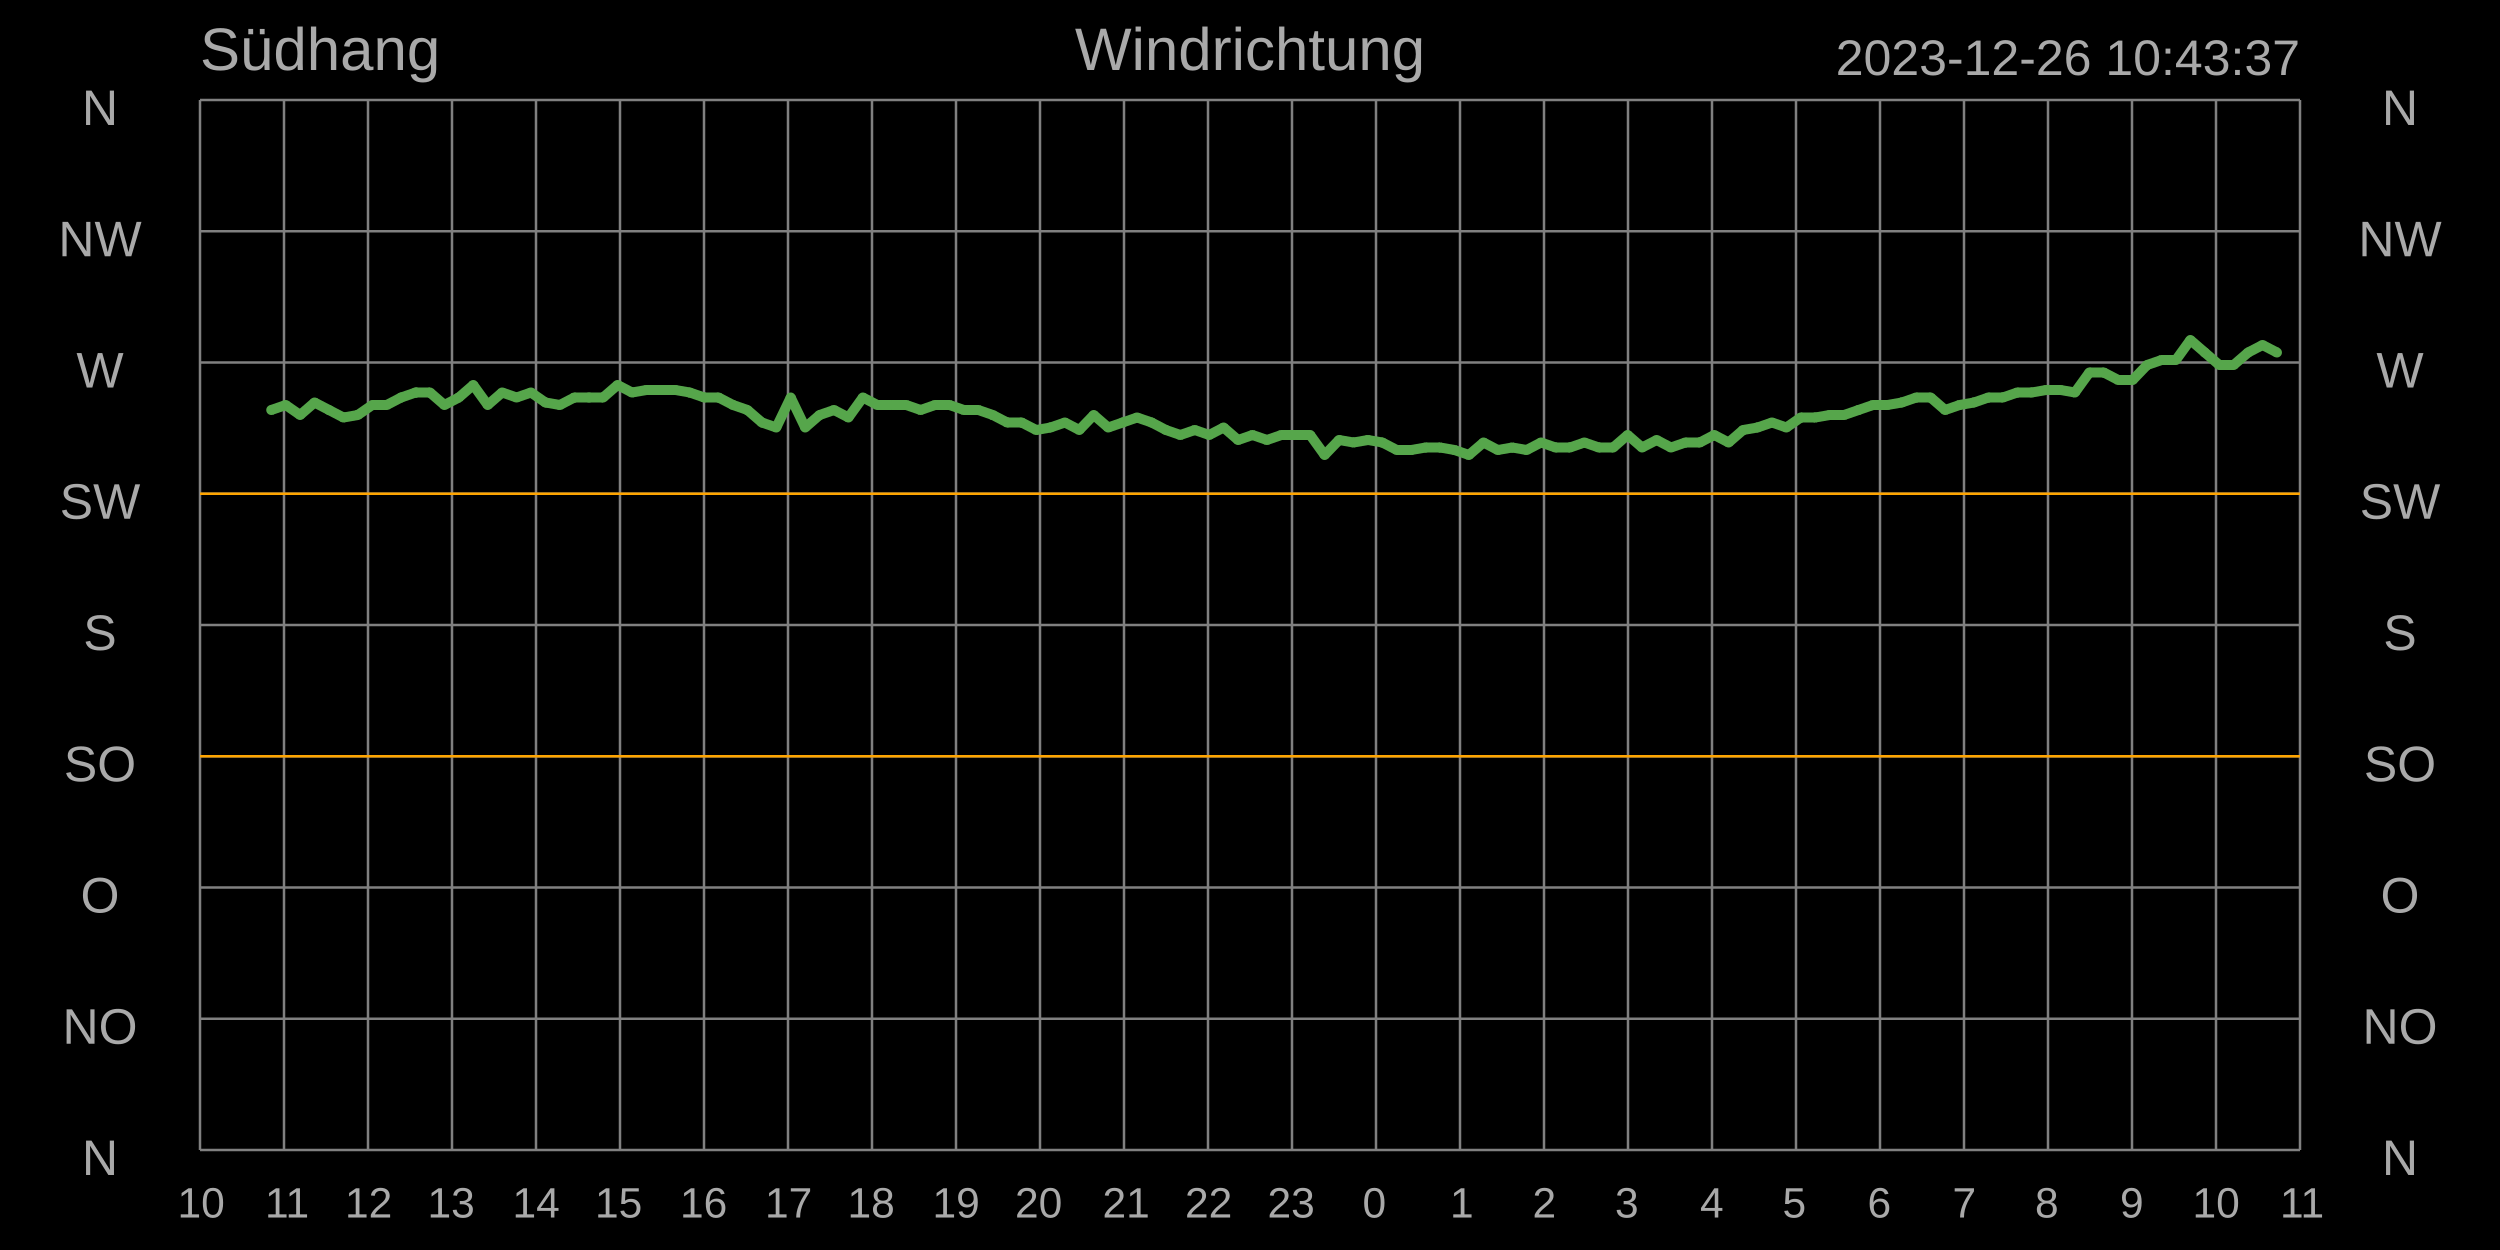
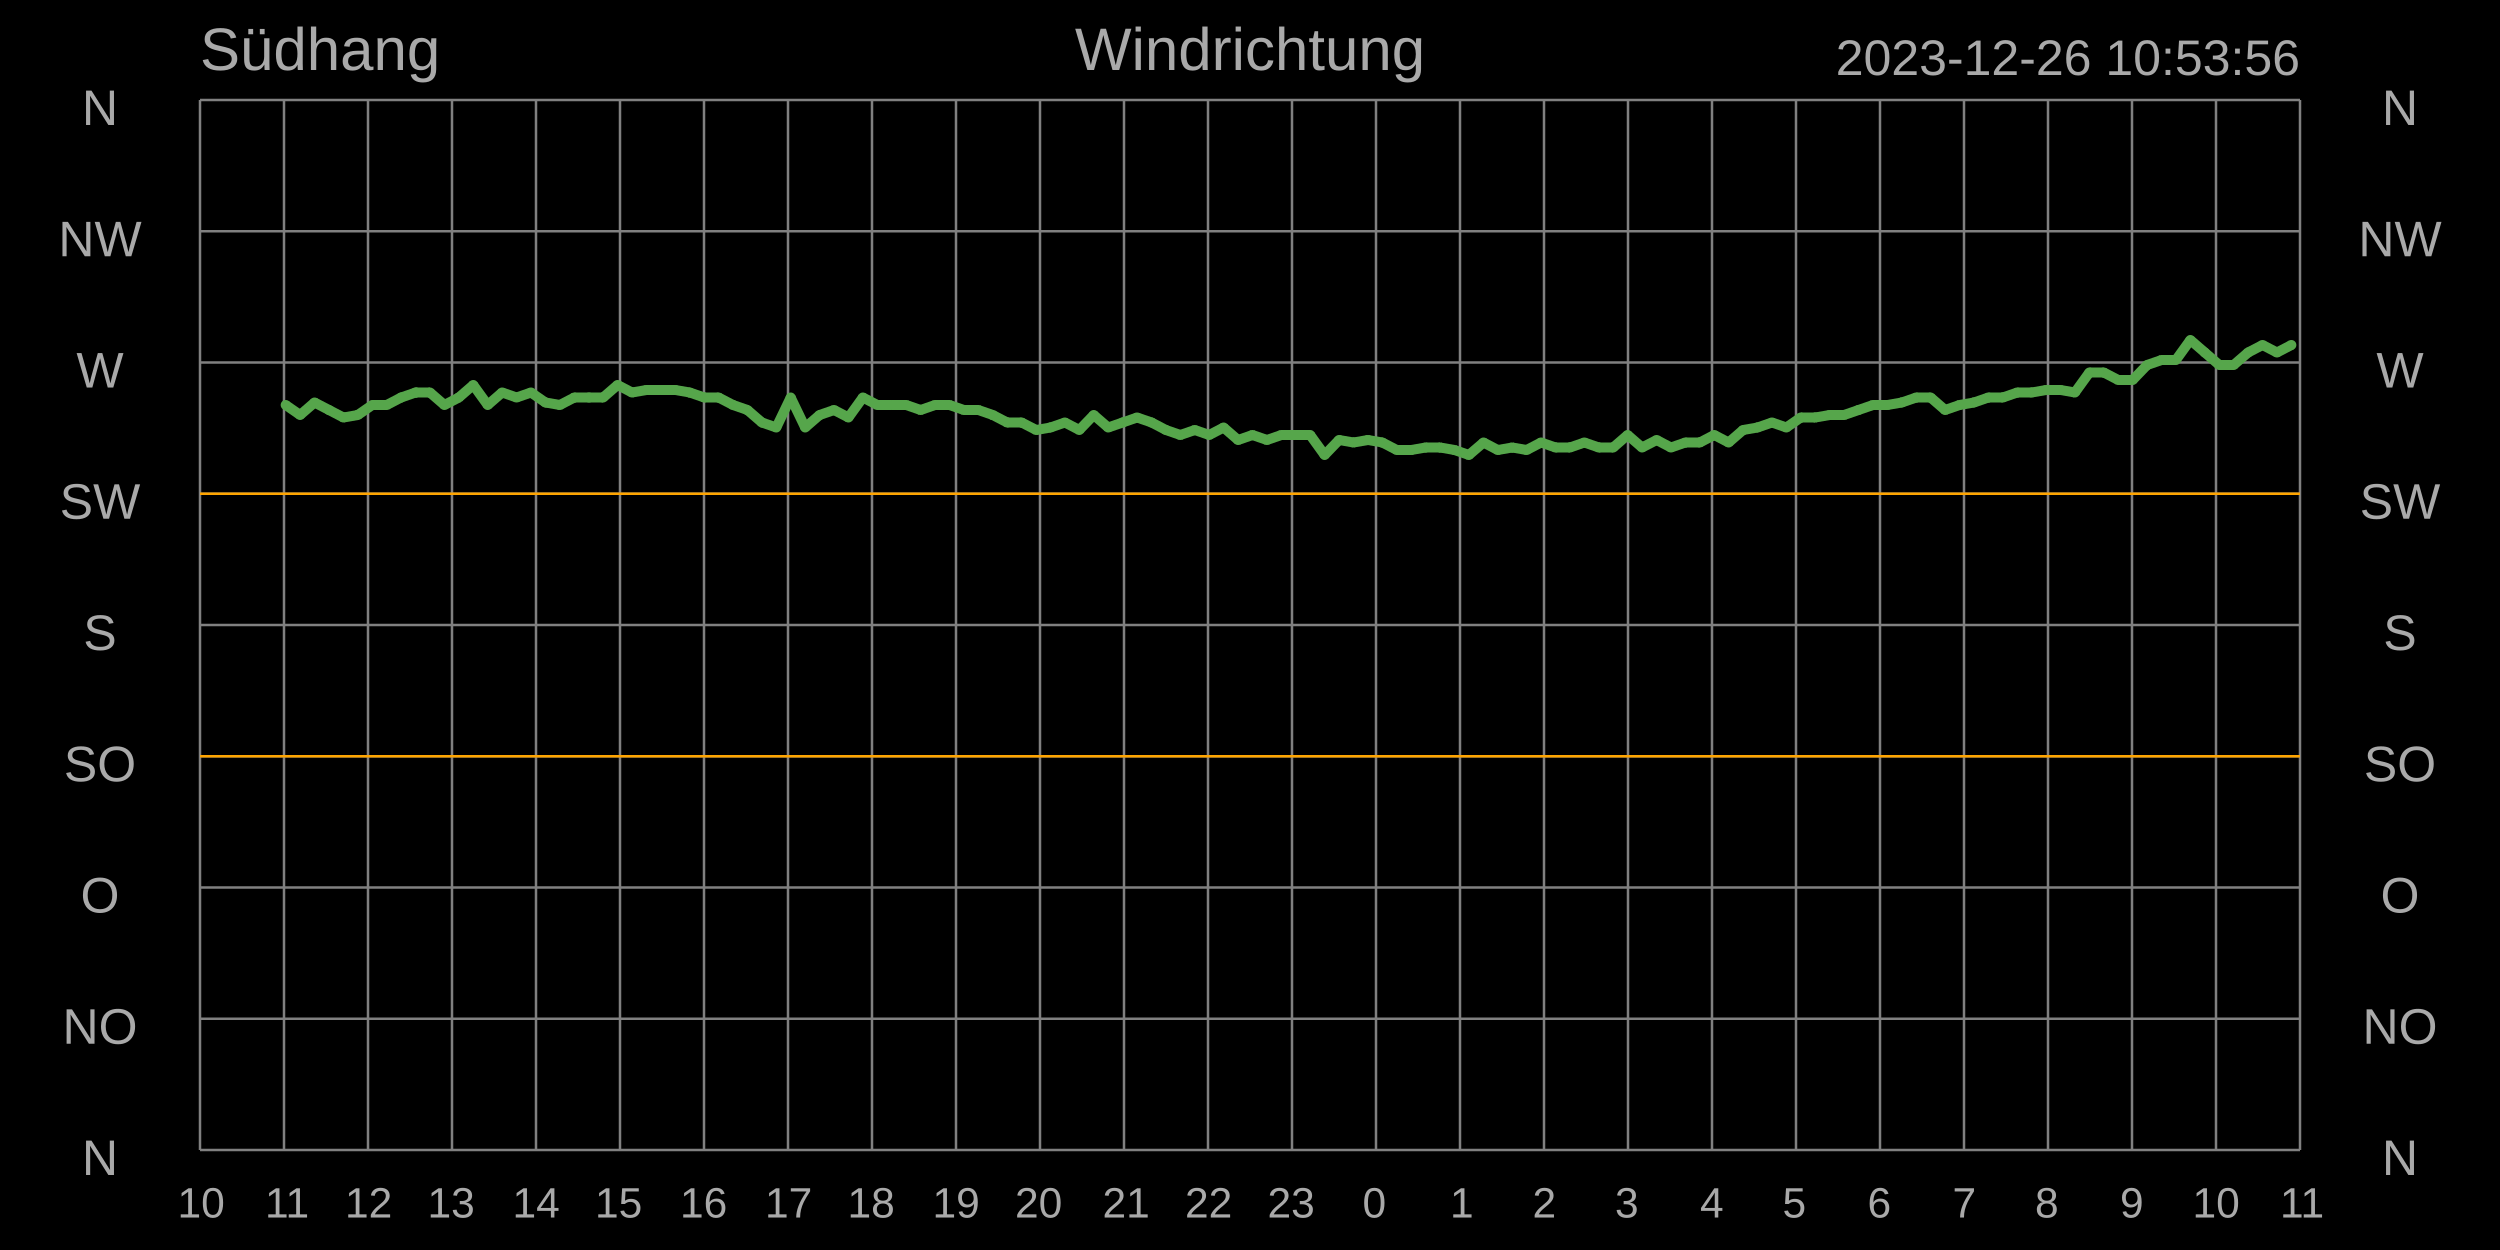
<svg xmlns="http://www.w3.org/2000/svg" baseProfile="full" height="500" version="1.1" width="1000">
  <defs />
  <rect fill="#000000" height="500" width="1000" x="0" y="0" />
  <line stroke="#808080" x1="80" x2="920" y1="40.0" y2="40.0" />
  <line stroke="#808080" x1="80" x2="920" y1="92.5" y2="92.5" />
  <line stroke="#808080" x1="80" x2="920" y1="145.0" y2="145.0" />
  <line stroke="#808080" x1="80" x2="920" y1="197.5" y2="197.5" />
  <line stroke="#808080" x1="80" x2="920" y1="250.0" y2="250.0" />
  <line stroke="#808080" x1="80" x2="920" y1="302.5" y2="302.5" />
  <line stroke="#808080" x1="80" x2="920" y1="355.0" y2="355.0" />
  <line stroke="#808080" x1="80" x2="920" y1="407.5" y2="407.5" />
  <line stroke="#808080" x1="80" x2="920" y1="460.0" y2="460.0" />
  <line stroke="#808080" x1="80.0" x2="80.0" y1="40" y2="460" />
  <line stroke="#808080" x1="113.6" x2="113.6" y1="40" y2="460" />
  <line stroke="#808080" x1="147.2" x2="147.2" y1="40" y2="460" />
  <line stroke="#808080" x1="180.8" x2="180.8" y1="40" y2="460" />
  <line stroke="#808080" x1="214.4" x2="214.4" y1="40" y2="460" />
  <line stroke="#808080" x1="248" x2="248" y1="40" y2="460" />
  <line stroke="#808080" x1="281.6" x2="281.6" y1="40" y2="460" />
  <line stroke="#808080" x1="315.2" x2="315.2" y1="40" y2="460" />
  <line stroke="#808080" x1="348.8" x2="348.8" y1="40" y2="460" />
  <line stroke="#808080" x1="382.4" x2="382.4" y1="40" y2="460" />
  <line stroke="#808080" x1="416" x2="416" y1="40" y2="460" />
  <line stroke="#808080" x1="449.6" x2="449.6" y1="40" y2="460" />
  <line stroke="#808080" x1="483.2" x2="483.2" y1="40" y2="460" />
  <line stroke="#808080" x1="516.8" x2="516.8" y1="40" y2="460" />
  <line stroke="#808080" x1="550.4" x2="550.4" y1="40" y2="460" />
  <line stroke="#808080" x1="584" x2="584" y1="40" y2="460" />
  <line stroke="#808080" x1="617.6" x2="617.6" y1="40" y2="460" />
  <line stroke="#808080" x1="651.2" x2="651.2" y1="40" y2="460" />
  <line stroke="#808080" x1="684.8" x2="684.8" y1="40" y2="460" />
  <line stroke="#808080" x1="718.4" x2="718.4" y1="40" y2="460" />
  <line stroke="#808080" x1="752" x2="752" y1="40" y2="460" />
  <line stroke="#808080" x1="785.6" x2="785.6" y1="40" y2="460" />
  <line stroke="#808080" x1="819.2" x2="819.2" y1="40" y2="460" />
  <line stroke="#808080" x1="852.8" x2="852.8" y1="40" y2="460" />
  <line stroke="#808080" x1="886.4" x2="886.4" y1="40" y2="460" />
  <line stroke="#808080" x1="920" x2="920" y1="40" y2="460" />
  <text fill="#A9A9A9" font-size="20px" style="font-family:Arial" text-anchor="middle" x="40.0" y="50.0"> N</text>
  <text fill="#A9A9A9" font-size="20px" style="font-family:Arial" text-anchor="middle" x="40.0" y="102.5">NW</text>
  <text fill="#A9A9A9" font-size="20px" style="font-family:Arial" text-anchor="middle" x="40.0" y="155.0"> W</text>
  <text fill="#A9A9A9" font-size="20px" style="font-family:Arial" text-anchor="middle" x="40.0" y="207.5">SW</text>
  <text fill="#A9A9A9" font-size="20px" style="font-family:Arial" text-anchor="middle" x="40.0" y="260.0"> S</text>
  <text fill="#A9A9A9" font-size="20px" style="font-family:Arial" text-anchor="middle" x="40.0" y="312.5">SO</text>
  <text fill="#A9A9A9" font-size="20px" style="font-family:Arial" text-anchor="middle" x="40.0" y="365.0"> O</text>
  <text fill="#A9A9A9" font-size="20px" style="font-family:Arial" text-anchor="middle" x="40.0" y="417.5">NO</text>
  <text fill="#A9A9A9" font-size="20px" style="font-family:Arial" text-anchor="middle" x="40.0" y="470.0"> N</text>
  <text fill="#A9A9A9" font-size="20px" style="font-family:Arial" text-anchor="middle" x="960.0" y="50.0"> N</text>
  <text fill="#A9A9A9" font-size="20px" style="font-family:Arial" text-anchor="middle" x="960.0" y="102.5">NW</text>
  <text fill="#A9A9A9" font-size="20px" style="font-family:Arial" text-anchor="middle" x="960.0" y="155.0"> W</text>
  <text fill="#A9A9A9" font-size="20px" style="font-family:Arial" text-anchor="middle" x="960.0" y="207.5">SW</text>
  <text fill="#A9A9A9" font-size="20px" style="font-family:Arial" text-anchor="middle" x="960.0" y="260.0"> S</text>
  <text fill="#A9A9A9" font-size="20px" style="font-family:Arial" text-anchor="middle" x="960.0" y="312.5">SO</text>
  <text fill="#A9A9A9" font-size="20px" style="font-family:Arial" text-anchor="middle" x="960.0" y="365.0"> O</text>
  <text fill="#A9A9A9" font-size="20px" style="font-family:Arial" text-anchor="middle" x="960.0" y="417.5">NO</text>
  <text fill="#A9A9A9" font-size="20px" style="font-family:Arial" text-anchor="middle" x="960.0" y="470.0"> N</text>
  <text fill="#A9A9A9" font-size="17px" style="font-family:Arial" text-anchor="start" x="71" y="487">10</text>
  <text fill="#A9A9A9" font-size="17px" style="font-family:Arial" text-anchor="start" x="106" y="487">11</text>
  <text fill="#A9A9A9" font-size="17px" style="font-family:Arial" text-anchor="start" x="138" y="487">12</text>
  <text fill="#A9A9A9" font-size="17px" style="font-family:Arial" text-anchor="start" x="171" y="487">13</text>
  <text fill="#A9A9A9" font-size="17px" style="font-family:Arial" text-anchor="start" x="205" y="487">14</text>
  <text fill="#A9A9A9" font-size="17px" style="font-family:Arial" text-anchor="start" x="238" y="487">15</text>
  <text fill="#A9A9A9" font-size="17px" style="font-family:Arial" text-anchor="start" x="272" y="487">16</text>
  <text fill="#A9A9A9" font-size="17px" style="font-family:Arial" text-anchor="start" x="306" y="487">17</text>
  <text fill="#A9A9A9" font-size="17px" style="font-family:Arial" text-anchor="start" x="339" y="487">18</text>
  <text fill="#A9A9A9" font-size="17px" style="font-family:Arial" text-anchor="start" x="373" y="487">19</text>
  <text fill="#A9A9A9" font-size="17px" style="font-family:Arial" text-anchor="start" x="406" y="487">20</text>
  <text fill="#A9A9A9" font-size="17px" style="font-family:Arial" text-anchor="start" x="441" y="487">21</text>
  <text fill="#A9A9A9" font-size="17px" style="font-family:Arial" text-anchor="start" x="474" y="487">22</text>
  <text fill="#A9A9A9" font-size="17px" style="font-family:Arial" text-anchor="start" x="507" y="487">23</text>
  <text fill="#A9A9A9" font-size="17px" style="font-family:Arial" text-anchor="start" x="545" y="487">0</text>
  <text fill="#A9A9A9" font-size="17px" style="font-family:Arial" text-anchor="start" x="580" y="487">1</text>
  <text fill="#A9A9A9" font-size="17px" style="font-family:Arial" text-anchor="start" x="613" y="487">2</text>
  <text fill="#A9A9A9" font-size="17px" style="font-family:Arial" text-anchor="start" x="646" y="487">3</text>
  <text fill="#A9A9A9" font-size="17px" style="font-family:Arial" text-anchor="start" x="680" y="487">4</text>
  <text fill="#A9A9A9" font-size="17px" style="font-family:Arial" text-anchor="start" x="713" y="487">5</text>
  <text fill="#A9A9A9" font-size="17px" style="font-family:Arial" text-anchor="start" x="747" y="487">6</text>
  <text fill="#A9A9A9" font-size="17px" style="font-family:Arial" text-anchor="start" x="781" y="487">7</text>
  <text fill="#A9A9A9" font-size="17px" style="font-family:Arial" text-anchor="start" x="814" y="487">8</text>
  <text fill="#A9A9A9" font-size="17px" style="font-family:Arial" text-anchor="start" x="848" y="487">9</text>
  <text fill="#A9A9A9" font-size="17px" style="font-family:Arial" text-anchor="start" x="877" y="487">10</text>
  <text fill="#A9A9A9" font-size="17px" style="font-family:Arial" text-anchor="start" x="912" y="487">11</text>
  <line stroke="#FFA500" x1="80" x2="920" y1="302.5" y2="302.5" />
  <line stroke="#FFA500" x1="80" x2="920" y1="197.5" y2="197.5" />
-   <circle cx="108.495" cy="164" fill="#56a64b" r="2" />
  <circle cx="114.272" cy="162" fill="#56a64b" r="2" />
  <circle cx="120.04" cy="166" fill="#56a64b" r="2" />
  <circle cx="125.817" cy="161" fill="#56a64b" r="2" />
  <circle cx="131.585" cy="164" fill="#56a64b" r="2" />
  <circle cx="137.353" cy="167" fill="#56a64b" r="2" />
  <circle cx="143.131" cy="166" fill="#56a64b" r="2" />
  <circle cx="148.899" cy="162" fill="#56a64b" r="2" />
  <circle cx="154.676" cy="162" fill="#56a64b" r="2" />
  <circle cx="160.444" cy="159" fill="#56a64b" r="2" />
  <circle cx="166.221" cy="157" fill="#56a64b" r="2" />
  <circle cx="166.399" cy="157" fill="#56a64b" r="2" />
  <circle cx="171.989" cy="157" fill="#56a64b" r="2" />
  <circle cx="177.757" cy="162" fill="#56a64b" r="2" />
  <circle cx="183.535" cy="159" fill="#56a64b" r="2" />
  <circle cx="189.303" cy="154" fill="#56a64b" r="2" />
  <circle cx="195.08" cy="162" fill="#56a64b" r="2" />
  <circle cx="200.848" cy="157" fill="#56a64b" r="2" />
  <circle cx="206.616" cy="159" fill="#56a64b" r="2" />
  <circle cx="212.393" cy="157" fill="#56a64b" r="2" />
  <circle cx="218.161" cy="161" fill="#56a64b" r="2" />
  <circle cx="223.939" cy="162" fill="#56a64b" r="2" />
  <circle cx="229.707" cy="159" fill="#56a64b" r="2" />
  <circle cx="235.596" cy="159" fill="#56a64b" r="2" />
  <circle cx="241.252" cy="159" fill="#56a64b" r="2" />
  <circle cx="247.02" cy="154" fill="#56a64b" r="2" />
  <circle cx="252.797" cy="157" fill="#56a64b" r="2" />
  <circle cx="258.565" cy="156" fill="#56a64b" r="2" />
  <circle cx="264.343" cy="156" fill="#56a64b" r="2" />
  <circle cx="270.111" cy="156" fill="#56a64b" r="2" />
  <circle cx="275.879" cy="157" fill="#56a64b" r="2" />
  <circle cx="281.656" cy="159" fill="#56a64b" r="2" />
  <circle cx="287.424" cy="159" fill="#56a64b" r="2" />
  <circle cx="293.201" cy="162" fill="#56a64b" r="2" />
  <circle cx="298.969" cy="164" fill="#56a64b" r="2" />
  <circle cx="304.747" cy="169" fill="#56a64b" r="2" />
  <circle cx="310.515" cy="171" fill="#56a64b" r="2" />
  <circle cx="316.283" cy="159" fill="#56a64b" r="2" />
  <circle cx="322.06" cy="171" fill="#56a64b" r="2" />
  <circle cx="327.828" cy="166" fill="#56a64b" r="2" />
  <circle cx="333.605" cy="164" fill="#56a64b" r="2" />
  <circle cx="339.373" cy="167" fill="#56a64b" r="2" />
  <circle cx="345.141" cy="159" fill="#56a64b" r="2" />
  <circle cx="350.919" cy="162" fill="#56a64b" r="2" />
  <circle cx="356.687" cy="162" fill="#56a64b" r="2" />
  <circle cx="362.464" cy="162" fill="#56a64b" r="2" />
  <circle cx="368.232" cy="164" fill="#56a64b" r="2" />
  <circle cx="374.0" cy="162" fill="#56a64b" r="2" />
  <circle cx="379.777" cy="162" fill="#56a64b" r="2" />
  <circle cx="385.545" cy="164" fill="#56a64b" r="2" />
  <circle cx="391.323" cy="164" fill="#56a64b" r="2" />
  <circle cx="397.091" cy="166" fill="#56a64b" r="2" />
  <circle cx="402.859" cy="169" fill="#56a64b" r="2" />
  <circle cx="408.636" cy="169" fill="#56a64b" r="2" />
  <circle cx="414.469" cy="172" fill="#56a64b" r="2" />
  <circle cx="420.181" cy="171" fill="#56a64b" r="2" />
  <circle cx="425.949" cy="169" fill="#56a64b" r="2" />
  <circle cx="431.727" cy="172" fill="#56a64b" r="2" />
  <circle cx="437.495" cy="166" fill="#56a64b" r="2" />
  <circle cx="443.263" cy="171" fill="#56a64b" r="2" />
  <circle cx="449.04" cy="169" fill="#56a64b" r="2" />
  <circle cx="454.808" cy="167" fill="#56a64b" r="2" />
  <circle cx="460.641" cy="169" fill="#56a64b" r="2" />
  <circle cx="466.353" cy="172" fill="#56a64b" r="2" />
  <circle cx="472.121" cy="174" fill="#56a64b" r="2" />
  <circle cx="477.899" cy="172" fill="#56a64b" r="2" />
  <circle cx="483.667" cy="174" fill="#56a64b" r="2" />
  <circle cx="489.444" cy="171" fill="#56a64b" r="2" />
  <circle cx="495.212" cy="176" fill="#56a64b" r="2" />
  <circle cx="500.98" cy="174" fill="#56a64b" r="2" />
  <circle cx="506.757" cy="176" fill="#56a64b" r="2" />
  <circle cx="512.525" cy="174" fill="#56a64b" r="2" />
  <circle cx="518.303" cy="174" fill="#56a64b" r="2" />
  <circle cx="524.071" cy="174" fill="#56a64b" r="2" />
  <circle cx="529.839" cy="182" fill="#56a64b" r="2" />
  <circle cx="535.616" cy="176" fill="#56a64b" r="2" />
  <circle cx="541.384" cy="177" fill="#56a64b" r="2" />
  <circle cx="547.161" cy="176" fill="#56a64b" r="2" />
  <circle cx="552.929" cy="177" fill="#56a64b" r="2" />
  <circle cx="558.697" cy="180" fill="#56a64b" r="2" />
  <circle cx="564.475" cy="180" fill="#56a64b" r="2" />
  <circle cx="570.243" cy="179" fill="#56a64b" r="2" />
  <circle cx="576.02" cy="179" fill="#56a64b" r="2" />
  <circle cx="581.788" cy="180" fill="#56a64b" r="2" />
  <circle cx="587.556" cy="182" fill="#56a64b" r="2" />
  <circle cx="593.399" cy="177" fill="#56a64b" r="2" />
  <circle cx="599.101" cy="180" fill="#56a64b" r="2" />
  <circle cx="604.879" cy="179" fill="#56a64b" r="2" />
  <circle cx="610.647" cy="180" fill="#56a64b" r="2" />
  <circle cx="616.415" cy="177" fill="#56a64b" r="2" />
  <circle cx="622.192" cy="179" fill="#56a64b" r="2" />
  <circle cx="627.96" cy="179" fill="#56a64b" r="2" />
  <circle cx="633.737" cy="177" fill="#56a64b" r="2" />
  <circle cx="639.505" cy="179" fill="#56a64b" r="2" />
  <circle cx="645.283" cy="179" fill="#56a64b" r="2" />
  <circle cx="651.051" cy="174" fill="#56a64b" r="2" />
  <circle cx="656.819" cy="179" fill="#56a64b" r="2" />
  <circle cx="662.652" cy="176" fill="#56a64b" r="2" />
  <circle cx="668.364" cy="179" fill="#56a64b" r="2" />
  <circle cx="674.141" cy="177" fill="#56a64b" r="2" />
  <circle cx="679.909" cy="177" fill="#56a64b" r="2" />
  <circle cx="685.677" cy="174" fill="#56a64b" r="2" />
  <circle cx="691.455" cy="177" fill="#56a64b" r="2" />
  <circle cx="697.223" cy="172" fill="#56a64b" r="2" />
  <circle cx="703.0" cy="171" fill="#56a64b" r="2" />
  <circle cx="708.768" cy="169" fill="#56a64b" r="2" />
  <circle cx="714.536" cy="171" fill="#56a64b" r="2" />
  <circle cx="720.313" cy="167" fill="#56a64b" r="2" />
  <circle cx="726.081" cy="167" fill="#56a64b" r="2" />
  <circle cx="731.849" cy="166" fill="#56a64b" r="2" />
  <circle cx="737.627" cy="166" fill="#56a64b" r="2" />
  <circle cx="743.395" cy="164" fill="#56a64b" r="2" />
  <circle cx="749.172" cy="162" fill="#56a64b" r="2" />
  <circle cx="754.94" cy="162" fill="#56a64b" r="2" />
  <circle cx="760.708" cy="161" fill="#56a64b" r="2" />
  <circle cx="766.485" cy="159" fill="#56a64b" r="2" />
  <circle cx="772.253" cy="159" fill="#56a64b" r="2" />
  <circle cx="778.031" cy="164" fill="#56a64b" r="2" />
  <circle cx="783.799" cy="162" fill="#56a64b" r="2" />
  <circle cx="789.567" cy="161" fill="#56a64b" r="2" />
  <circle cx="795.344" cy="159" fill="#56a64b" r="2" />
  <circle cx="801.112" cy="159" fill="#56a64b" r="2" />
  <circle cx="806.889" cy="157" fill="#56a64b" r="2" />
  <circle cx="812.657" cy="157" fill="#56a64b" r="2" />
  <circle cx="818.425" cy="156" fill="#56a64b" r="2" />
  <circle cx="824.203" cy="156" fill="#56a64b" r="2" />
  <circle cx="829.971" cy="157" fill="#56a64b" r="2" />
  <circle cx="835.748" cy="149" fill="#56a64b" r="2" />
  <circle cx="841.516" cy="149" fill="#56a64b" r="2" />
  <circle cx="847.284" cy="152" fill="#56a64b" r="2" />
  <circle cx="853.061" cy="152" fill="#56a64b" r="2" />
  <circle cx="858.829" cy="146" fill="#56a64b" r="2" />
  <circle cx="864.607" cy="144" fill="#56a64b" r="2" />
  <circle cx="870.375" cy="144" fill="#56a64b" r="2" />
  <circle cx="876.143" cy="136" fill="#56a64b" r="2" />
  <circle cx="881.92" cy="141" fill="#56a64b" r="2" />
  <circle cx="887.688" cy="146" fill="#56a64b" r="2" />
  <circle cx="893.465" cy="146" fill="#56a64b" r="2" />
  <circle cx="899.233" cy="141" fill="#56a64b" r="2" />
  <circle cx="905.011" cy="138" fill="#56a64b" r="2" />
  <circle cx="910.779" cy="141" fill="#56a64b" r="2" />
-   <line stroke="#56a64b" stroke-width="4" x1="108.495" x2="114.272" y1="164" y2="162" />
+   <circle cx="916.547" cy="138" fill="#56a64b" r="2" />
  <line stroke="#56a64b" stroke-width="4" x1="114.272" x2="120.04" y1="162" y2="166" />
  <line stroke="#56a64b" stroke-width="4" x1="120.04" x2="125.817" y1="166" y2="161" />
  <line stroke="#56a64b" stroke-width="4" x1="125.817" x2="131.585" y1="161" y2="164" />
  <line stroke="#56a64b" stroke-width="4" x1="131.585" x2="137.353" y1="164" y2="167" />
  <line stroke="#56a64b" stroke-width="4" x1="137.353" x2="143.131" y1="167" y2="166" />
  <line stroke="#56a64b" stroke-width="4" x1="143.131" x2="148.899" y1="166" y2="162" />
  <line stroke="#56a64b" stroke-width="4" x1="148.899" x2="154.676" y1="162" y2="162" />
  <line stroke="#56a64b" stroke-width="4" x1="154.676" x2="160.444" y1="162" y2="159" />
  <line stroke="#56a64b" stroke-width="4" x1="160.444" x2="166.221" y1="159" y2="157" />
  <line stroke="#56a64b" stroke-width="4" x1="166.221" x2="166.399" y1="157" y2="157" />
  <line stroke="#56a64b" stroke-width="4" x1="166.399" x2="171.989" y1="157" y2="157" />
  <line stroke="#56a64b" stroke-width="4" x1="171.989" x2="177.757" y1="157" y2="162" />
  <line stroke="#56a64b" stroke-width="4" x1="177.757" x2="183.535" y1="162" y2="159" />
  <line stroke="#56a64b" stroke-width="4" x1="183.535" x2="189.303" y1="159" y2="154" />
  <line stroke="#56a64b" stroke-width="4" x1="189.303" x2="195.08" y1="154" y2="162" />
  <line stroke="#56a64b" stroke-width="4" x1="195.08" x2="200.848" y1="162" y2="157" />
  <line stroke="#56a64b" stroke-width="4" x1="200.848" x2="206.616" y1="157" y2="159" />
  <line stroke="#56a64b" stroke-width="4" x1="206.616" x2="212.393" y1="159" y2="157" />
  <line stroke="#56a64b" stroke-width="4" x1="212.393" x2="218.161" y1="157" y2="161" />
  <line stroke="#56a64b" stroke-width="4" x1="218.161" x2="223.939" y1="161" y2="162" />
  <line stroke="#56a64b" stroke-width="4" x1="223.939" x2="229.707" y1="162" y2="159" />
  <line stroke="#56a64b" stroke-width="4" x1="229.707" x2="235.596" y1="159" y2="159" />
  <line stroke="#56a64b" stroke-width="4" x1="235.596" x2="241.252" y1="159" y2="159" />
  <line stroke="#56a64b" stroke-width="4" x1="241.252" x2="247.02" y1="159" y2="154" />
  <line stroke="#56a64b" stroke-width="4" x1="247.02" x2="252.797" y1="154" y2="157" />
  <line stroke="#56a64b" stroke-width="4" x1="252.797" x2="258.565" y1="157" y2="156" />
  <line stroke="#56a64b" stroke-width="4" x1="258.565" x2="264.343" y1="156" y2="156" />
  <line stroke="#56a64b" stroke-width="4" x1="264.343" x2="270.111" y1="156" y2="156" />
  <line stroke="#56a64b" stroke-width="4" x1="270.111" x2="275.879" y1="156" y2="157" />
  <line stroke="#56a64b" stroke-width="4" x1="275.879" x2="281.656" y1="157" y2="159" />
  <line stroke="#56a64b" stroke-width="4" x1="281.656" x2="287.424" y1="159" y2="159" />
  <line stroke="#56a64b" stroke-width="4" x1="287.424" x2="293.201" y1="159" y2="162" />
  <line stroke="#56a64b" stroke-width="4" x1="293.201" x2="298.969" y1="162" y2="164" />
  <line stroke="#56a64b" stroke-width="4" x1="298.969" x2="304.747" y1="164" y2="169" />
  <line stroke="#56a64b" stroke-width="4" x1="304.747" x2="310.515" y1="169" y2="171" />
  <line stroke="#56a64b" stroke-width="4" x1="310.515" x2="316.283" y1="171" y2="159" />
  <line stroke="#56a64b" stroke-width="4" x1="316.283" x2="322.06" y1="159" y2="171" />
  <line stroke="#56a64b" stroke-width="4" x1="322.06" x2="327.828" y1="171" y2="166" />
  <line stroke="#56a64b" stroke-width="4" x1="327.828" x2="333.605" y1="166" y2="164" />
  <line stroke="#56a64b" stroke-width="4" x1="333.605" x2="339.373" y1="164" y2="167" />
  <line stroke="#56a64b" stroke-width="4" x1="339.373" x2="345.141" y1="167" y2="159" />
  <line stroke="#56a64b" stroke-width="4" x1="345.141" x2="350.919" y1="159" y2="162" />
  <line stroke="#56a64b" stroke-width="4" x1="350.919" x2="356.687" y1="162" y2="162" />
  <line stroke="#56a64b" stroke-width="4" x1="356.687" x2="362.464" y1="162" y2="162" />
  <line stroke="#56a64b" stroke-width="4" x1="362.464" x2="368.232" y1="162" y2="164" />
  <line stroke="#56a64b" stroke-width="4" x1="368.232" x2="374.0" y1="164" y2="162" />
  <line stroke="#56a64b" stroke-width="4" x1="374.0" x2="379.777" y1="162" y2="162" />
  <line stroke="#56a64b" stroke-width="4" x1="379.777" x2="385.545" y1="162" y2="164" />
  <line stroke="#56a64b" stroke-width="4" x1="385.545" x2="391.323" y1="164" y2="164" />
  <line stroke="#56a64b" stroke-width="4" x1="391.323" x2="397.091" y1="164" y2="166" />
  <line stroke="#56a64b" stroke-width="4" x1="397.091" x2="402.859" y1="166" y2="169" />
  <line stroke="#56a64b" stroke-width="4" x1="402.859" x2="408.636" y1="169" y2="169" />
  <line stroke="#56a64b" stroke-width="4" x1="408.636" x2="414.469" y1="169" y2="172" />
  <line stroke="#56a64b" stroke-width="4" x1="414.469" x2="420.181" y1="172" y2="171" />
  <line stroke="#56a64b" stroke-width="4" x1="420.181" x2="425.949" y1="171" y2="169" />
  <line stroke="#56a64b" stroke-width="4" x1="425.949" x2="431.727" y1="169" y2="172" />
  <line stroke="#56a64b" stroke-width="4" x1="431.727" x2="437.495" y1="172" y2="166" />
  <line stroke="#56a64b" stroke-width="4" x1="437.495" x2="443.263" y1="166" y2="171" />
  <line stroke="#56a64b" stroke-width="4" x1="443.263" x2="449.04" y1="171" y2="169" />
  <line stroke="#56a64b" stroke-width="4" x1="449.04" x2="454.808" y1="169" y2="167" />
  <line stroke="#56a64b" stroke-width="4" x1="454.808" x2="460.641" y1="167" y2="169" />
  <line stroke="#56a64b" stroke-width="4" x1="460.641" x2="466.353" y1="169" y2="172" />
  <line stroke="#56a64b" stroke-width="4" x1="466.353" x2="472.121" y1="172" y2="174" />
  <line stroke="#56a64b" stroke-width="4" x1="472.121" x2="477.899" y1="174" y2="172" />
  <line stroke="#56a64b" stroke-width="4" x1="477.899" x2="483.667" y1="172" y2="174" />
  <line stroke="#56a64b" stroke-width="4" x1="483.667" x2="489.444" y1="174" y2="171" />
  <line stroke="#56a64b" stroke-width="4" x1="489.444" x2="495.212" y1="171" y2="176" />
  <line stroke="#56a64b" stroke-width="4" x1="495.212" x2="500.98" y1="176" y2="174" />
  <line stroke="#56a64b" stroke-width="4" x1="500.98" x2="506.757" y1="174" y2="176" />
  <line stroke="#56a64b" stroke-width="4" x1="506.757" x2="512.525" y1="176" y2="174" />
  <line stroke="#56a64b" stroke-width="4" x1="512.525" x2="518.303" y1="174" y2="174" />
  <line stroke="#56a64b" stroke-width="4" x1="518.303" x2="524.071" y1="174" y2="174" />
  <line stroke="#56a64b" stroke-width="4" x1="524.071" x2="529.839" y1="174" y2="182" />
  <line stroke="#56a64b" stroke-width="4" x1="529.839" x2="535.616" y1="182" y2="176" />
  <line stroke="#56a64b" stroke-width="4" x1="535.616" x2="541.384" y1="176" y2="177" />
  <line stroke="#56a64b" stroke-width="4" x1="541.384" x2="547.161" y1="177" y2="176" />
  <line stroke="#56a64b" stroke-width="4" x1="547.161" x2="552.929" y1="176" y2="177" />
  <line stroke="#56a64b" stroke-width="4" x1="552.929" x2="558.697" y1="177" y2="180" />
  <line stroke="#56a64b" stroke-width="4" x1="558.697" x2="564.475" y1="180" y2="180" />
  <line stroke="#56a64b" stroke-width="4" x1="564.475" x2="570.243" y1="180" y2="179" />
  <line stroke="#56a64b" stroke-width="4" x1="570.243" x2="576.02" y1="179" y2="179" />
  <line stroke="#56a64b" stroke-width="4" x1="576.02" x2="581.788" y1="179" y2="180" />
  <line stroke="#56a64b" stroke-width="4" x1="581.788" x2="587.556" y1="180" y2="182" />
  <line stroke="#56a64b" stroke-width="4" x1="587.556" x2="593.399" y1="182" y2="177" />
  <line stroke="#56a64b" stroke-width="4" x1="593.399" x2="599.101" y1="177" y2="180" />
  <line stroke="#56a64b" stroke-width="4" x1="599.101" x2="604.879" y1="180" y2="179" />
  <line stroke="#56a64b" stroke-width="4" x1="604.879" x2="610.647" y1="179" y2="180" />
  <line stroke="#56a64b" stroke-width="4" x1="610.647" x2="616.415" y1="180" y2="177" />
  <line stroke="#56a64b" stroke-width="4" x1="616.415" x2="622.192" y1="177" y2="179" />
  <line stroke="#56a64b" stroke-width="4" x1="622.192" x2="627.96" y1="179" y2="179" />
  <line stroke="#56a64b" stroke-width="4" x1="627.96" x2="633.737" y1="179" y2="177" />
  <line stroke="#56a64b" stroke-width="4" x1="633.737" x2="639.505" y1="177" y2="179" />
  <line stroke="#56a64b" stroke-width="4" x1="639.505" x2="645.283" y1="179" y2="179" />
  <line stroke="#56a64b" stroke-width="4" x1="645.283" x2="651.051" y1="179" y2="174" />
  <line stroke="#56a64b" stroke-width="4" x1="651.051" x2="656.819" y1="174" y2="179" />
  <line stroke="#56a64b" stroke-width="4" x1="656.819" x2="662.652" y1="179" y2="176" />
  <line stroke="#56a64b" stroke-width="4" x1="662.652" x2="668.364" y1="176" y2="179" />
  <line stroke="#56a64b" stroke-width="4" x1="668.364" x2="674.141" y1="179" y2="177" />
  <line stroke="#56a64b" stroke-width="4" x1="674.141" x2="679.909" y1="177" y2="177" />
  <line stroke="#56a64b" stroke-width="4" x1="679.909" x2="685.677" y1="177" y2="174" />
  <line stroke="#56a64b" stroke-width="4" x1="685.677" x2="691.455" y1="174" y2="177" />
  <line stroke="#56a64b" stroke-width="4" x1="691.455" x2="697.223" y1="177" y2="172" />
  <line stroke="#56a64b" stroke-width="4" x1="697.223" x2="703.0" y1="172" y2="171" />
  <line stroke="#56a64b" stroke-width="4" x1="703.0" x2="708.768" y1="171" y2="169" />
  <line stroke="#56a64b" stroke-width="4" x1="708.768" x2="714.536" y1="169" y2="171" />
  <line stroke="#56a64b" stroke-width="4" x1="714.536" x2="720.313" y1="171" y2="167" />
  <line stroke="#56a64b" stroke-width="4" x1="720.313" x2="726.081" y1="167" y2="167" />
  <line stroke="#56a64b" stroke-width="4" x1="726.081" x2="731.849" y1="167" y2="166" />
  <line stroke="#56a64b" stroke-width="4" x1="731.849" x2="737.627" y1="166" y2="166" />
  <line stroke="#56a64b" stroke-width="4" x1="737.627" x2="743.395" y1="166" y2="164" />
  <line stroke="#56a64b" stroke-width="4" x1="743.395" x2="749.172" y1="164" y2="162" />
  <line stroke="#56a64b" stroke-width="4" x1="749.172" x2="754.94" y1="162" y2="162" />
  <line stroke="#56a64b" stroke-width="4" x1="754.94" x2="760.708" y1="162" y2="161" />
  <line stroke="#56a64b" stroke-width="4" x1="760.708" x2="766.485" y1="161" y2="159" />
  <line stroke="#56a64b" stroke-width="4" x1="766.485" x2="772.253" y1="159" y2="159" />
  <line stroke="#56a64b" stroke-width="4" x1="772.253" x2="778.031" y1="159" y2="164" />
  <line stroke="#56a64b" stroke-width="4" x1="778.031" x2="783.799" y1="164" y2="162" />
  <line stroke="#56a64b" stroke-width="4" x1="783.799" x2="789.567" y1="162" y2="161" />
  <line stroke="#56a64b" stroke-width="4" x1="789.567" x2="795.344" y1="161" y2="159" />
  <line stroke="#56a64b" stroke-width="4" x1="795.344" x2="801.112" y1="159" y2="159" />
  <line stroke="#56a64b" stroke-width="4" x1="801.112" x2="806.889" y1="159" y2="157" />
  <line stroke="#56a64b" stroke-width="4" x1="806.889" x2="812.657" y1="157" y2="157" />
  <line stroke="#56a64b" stroke-width="4" x1="812.657" x2="818.425" y1="157" y2="156" />
  <line stroke="#56a64b" stroke-width="4" x1="818.425" x2="824.203" y1="156" y2="156" />
  <line stroke="#56a64b" stroke-width="4" x1="824.203" x2="829.971" y1="156" y2="157" />
  <line stroke="#56a64b" stroke-width="4" x1="829.971" x2="835.748" y1="157" y2="149" />
  <line stroke="#56a64b" stroke-width="4" x1="835.748" x2="841.516" y1="149" y2="149" />
  <line stroke="#56a64b" stroke-width="4" x1="841.516" x2="847.284" y1="149" y2="152" />
  <line stroke="#56a64b" stroke-width="4" x1="847.284" x2="853.061" y1="152" y2="152" />
  <line stroke="#56a64b" stroke-width="4" x1="853.061" x2="858.829" y1="152" y2="146" />
  <line stroke="#56a64b" stroke-width="4" x1="858.829" x2="864.607" y1="146" y2="144" />
  <line stroke="#56a64b" stroke-width="4" x1="864.607" x2="870.375" y1="144" y2="144" />
  <line stroke="#56a64b" stroke-width="4" x1="870.375" x2="876.143" y1="144" y2="136" />
  <line stroke="#56a64b" stroke-width="4" x1="876.143" x2="881.92" y1="136" y2="141" />
  <line stroke="#56a64b" stroke-width="4" x1="881.92" x2="887.688" y1="141" y2="146" />
  <line stroke="#56a64b" stroke-width="4" x1="887.688" x2="893.465" y1="146" y2="146" />
  <line stroke="#56a64b" stroke-width="4" x1="893.465" x2="899.233" y1="146" y2="141" />
  <line stroke="#56a64b" stroke-width="4" x1="899.233" x2="905.011" y1="141" y2="138" />
  <line stroke="#56a64b" stroke-width="4" x1="905.011" x2="910.779" y1="138" y2="141" />
-   <text fill="#A9A9A9" font-size="20px" style="font-family:Arial" text-anchor="end" x="920" y="30.0">2023-12-26 10:43:37</text>
+   <line stroke="#56a64b" stroke-width="4" x1="910.779" x2="916.547" y1="141" y2="138" />
+   <text fill="#A9A9A9" font-size="20px" style="font-family:Arial" text-anchor="end" x="920" y="30.0">2023-12-26 10:53:56</text>
  <text fill="#A9A9A9" font-size="24px" style="font-family:Arial" text-anchor="middle" x="500.0" y="28.0">Windrichtung</text>
  <text fill="#A9A9A9" font-size="24px" style="font-family:Arial" text-anchor="start" x="80" y="28.0">Südhang</text>
</svg>
